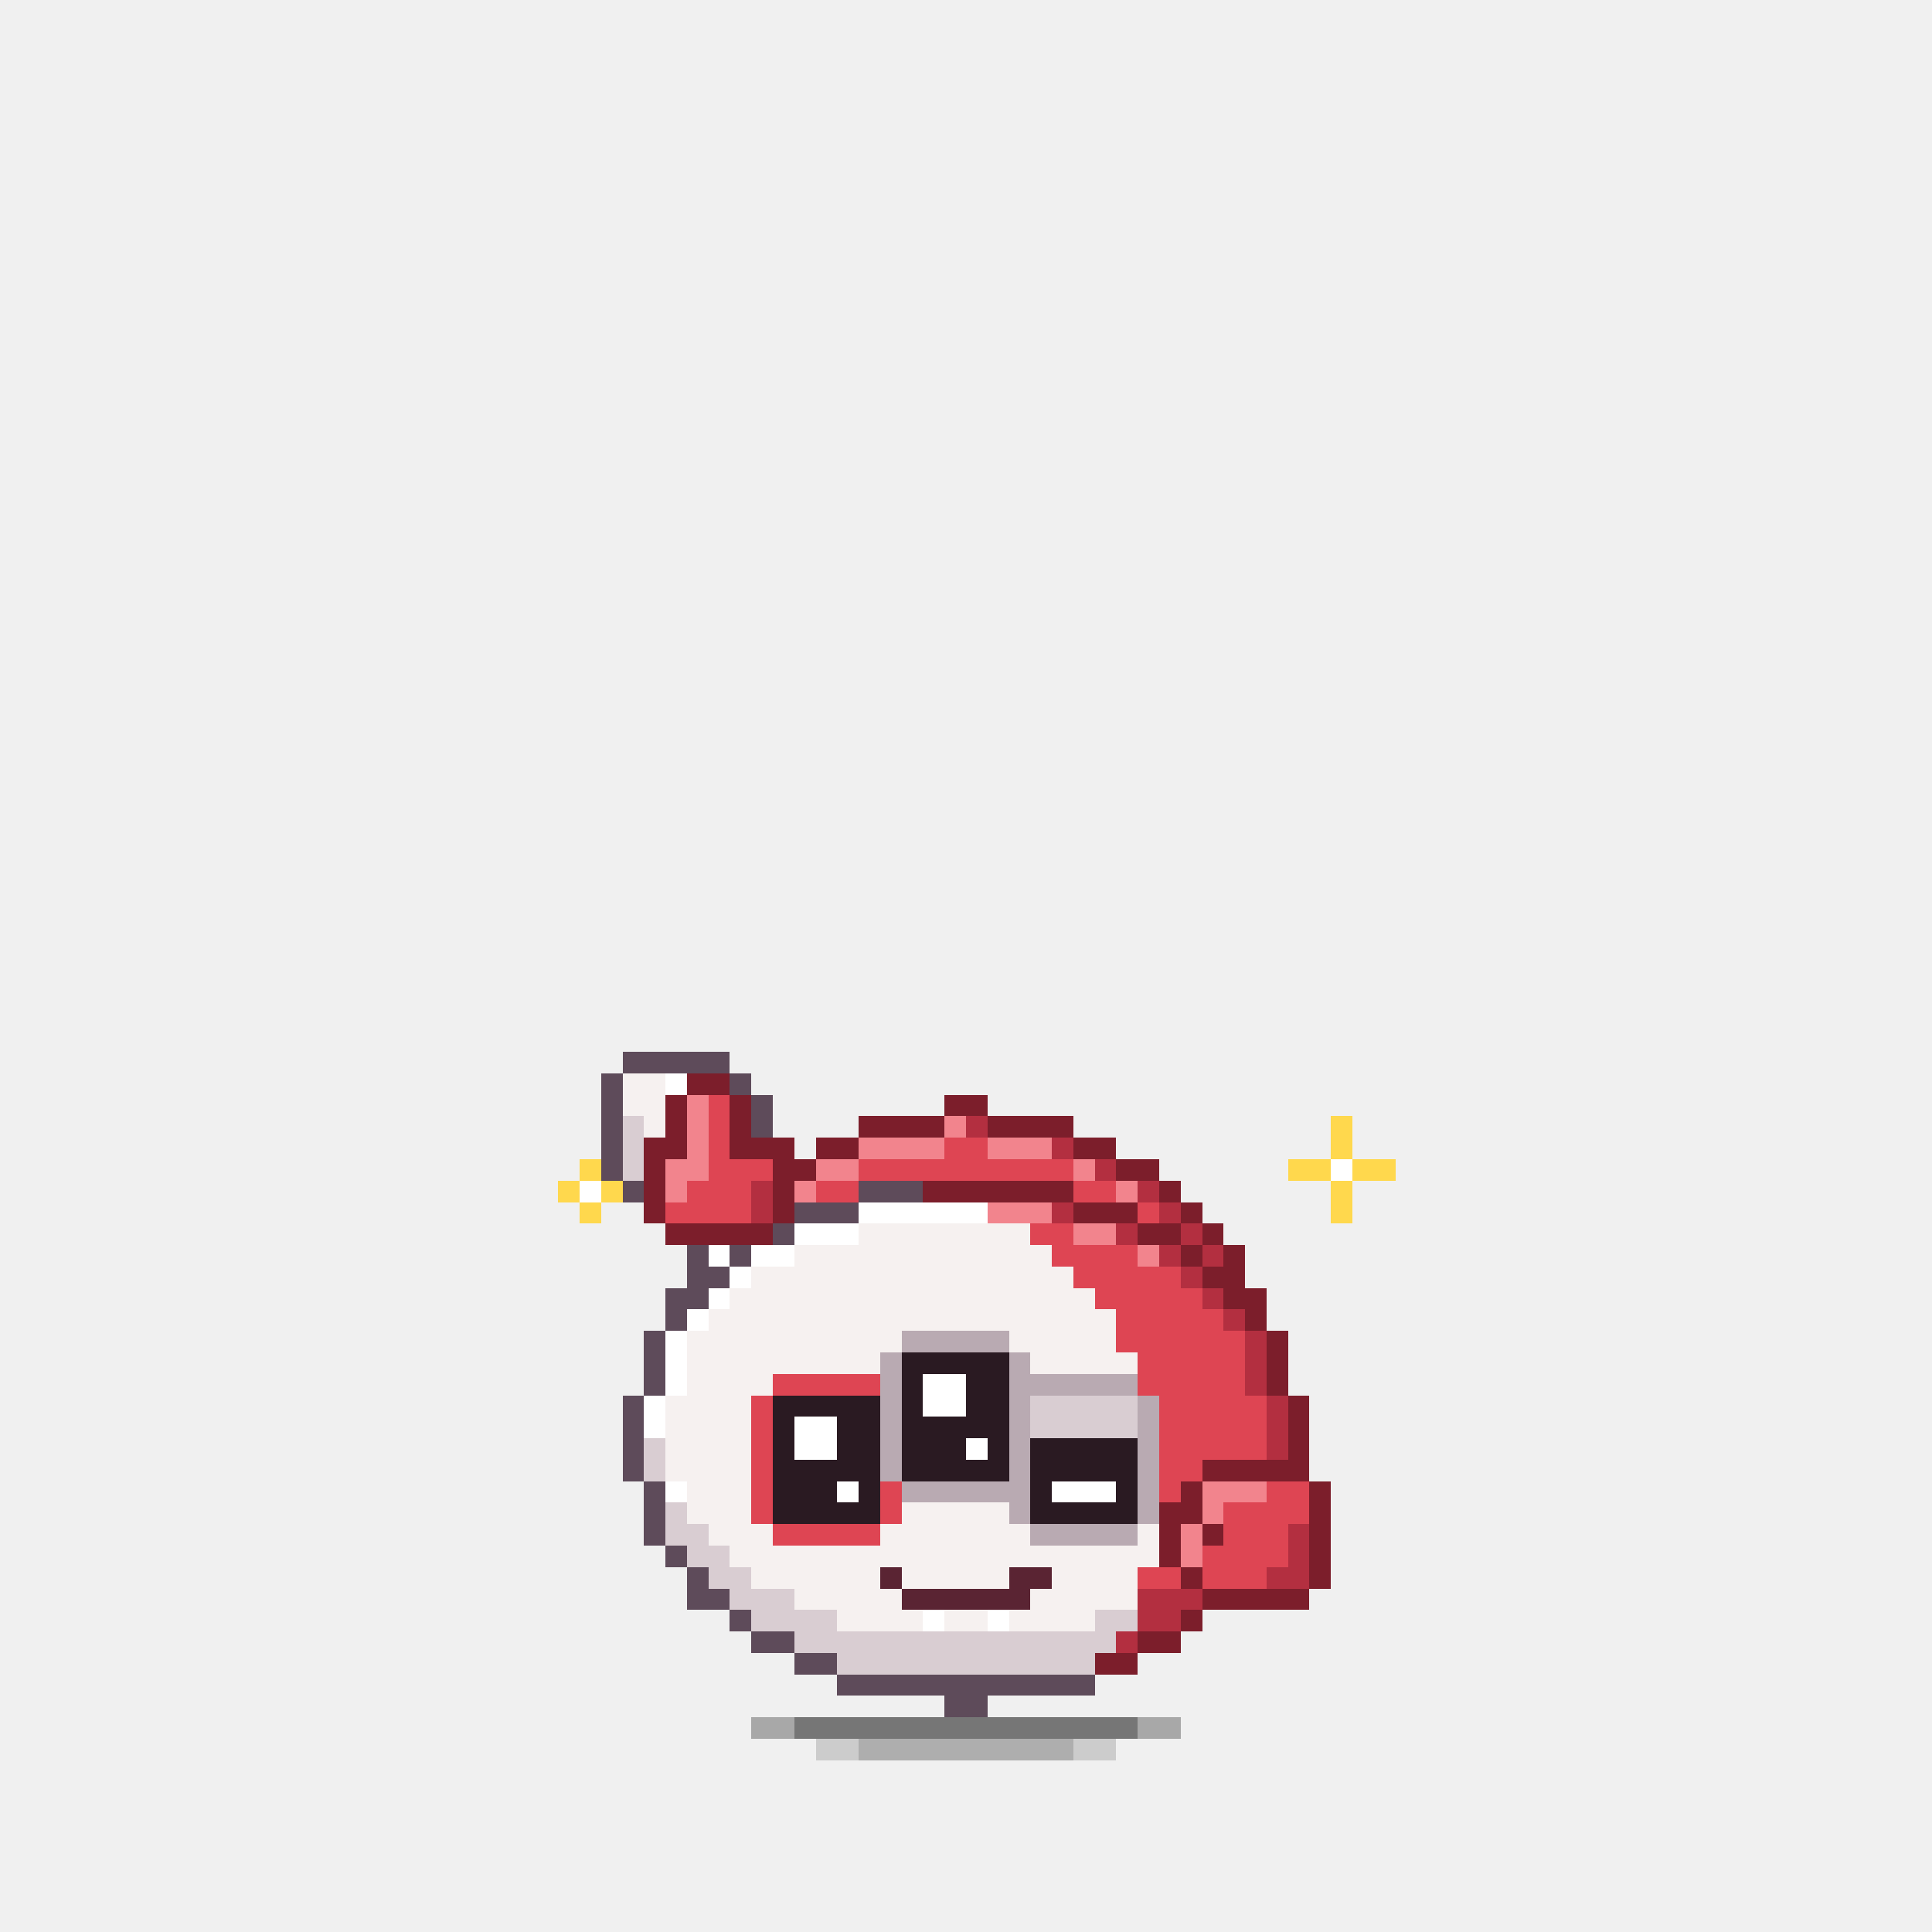
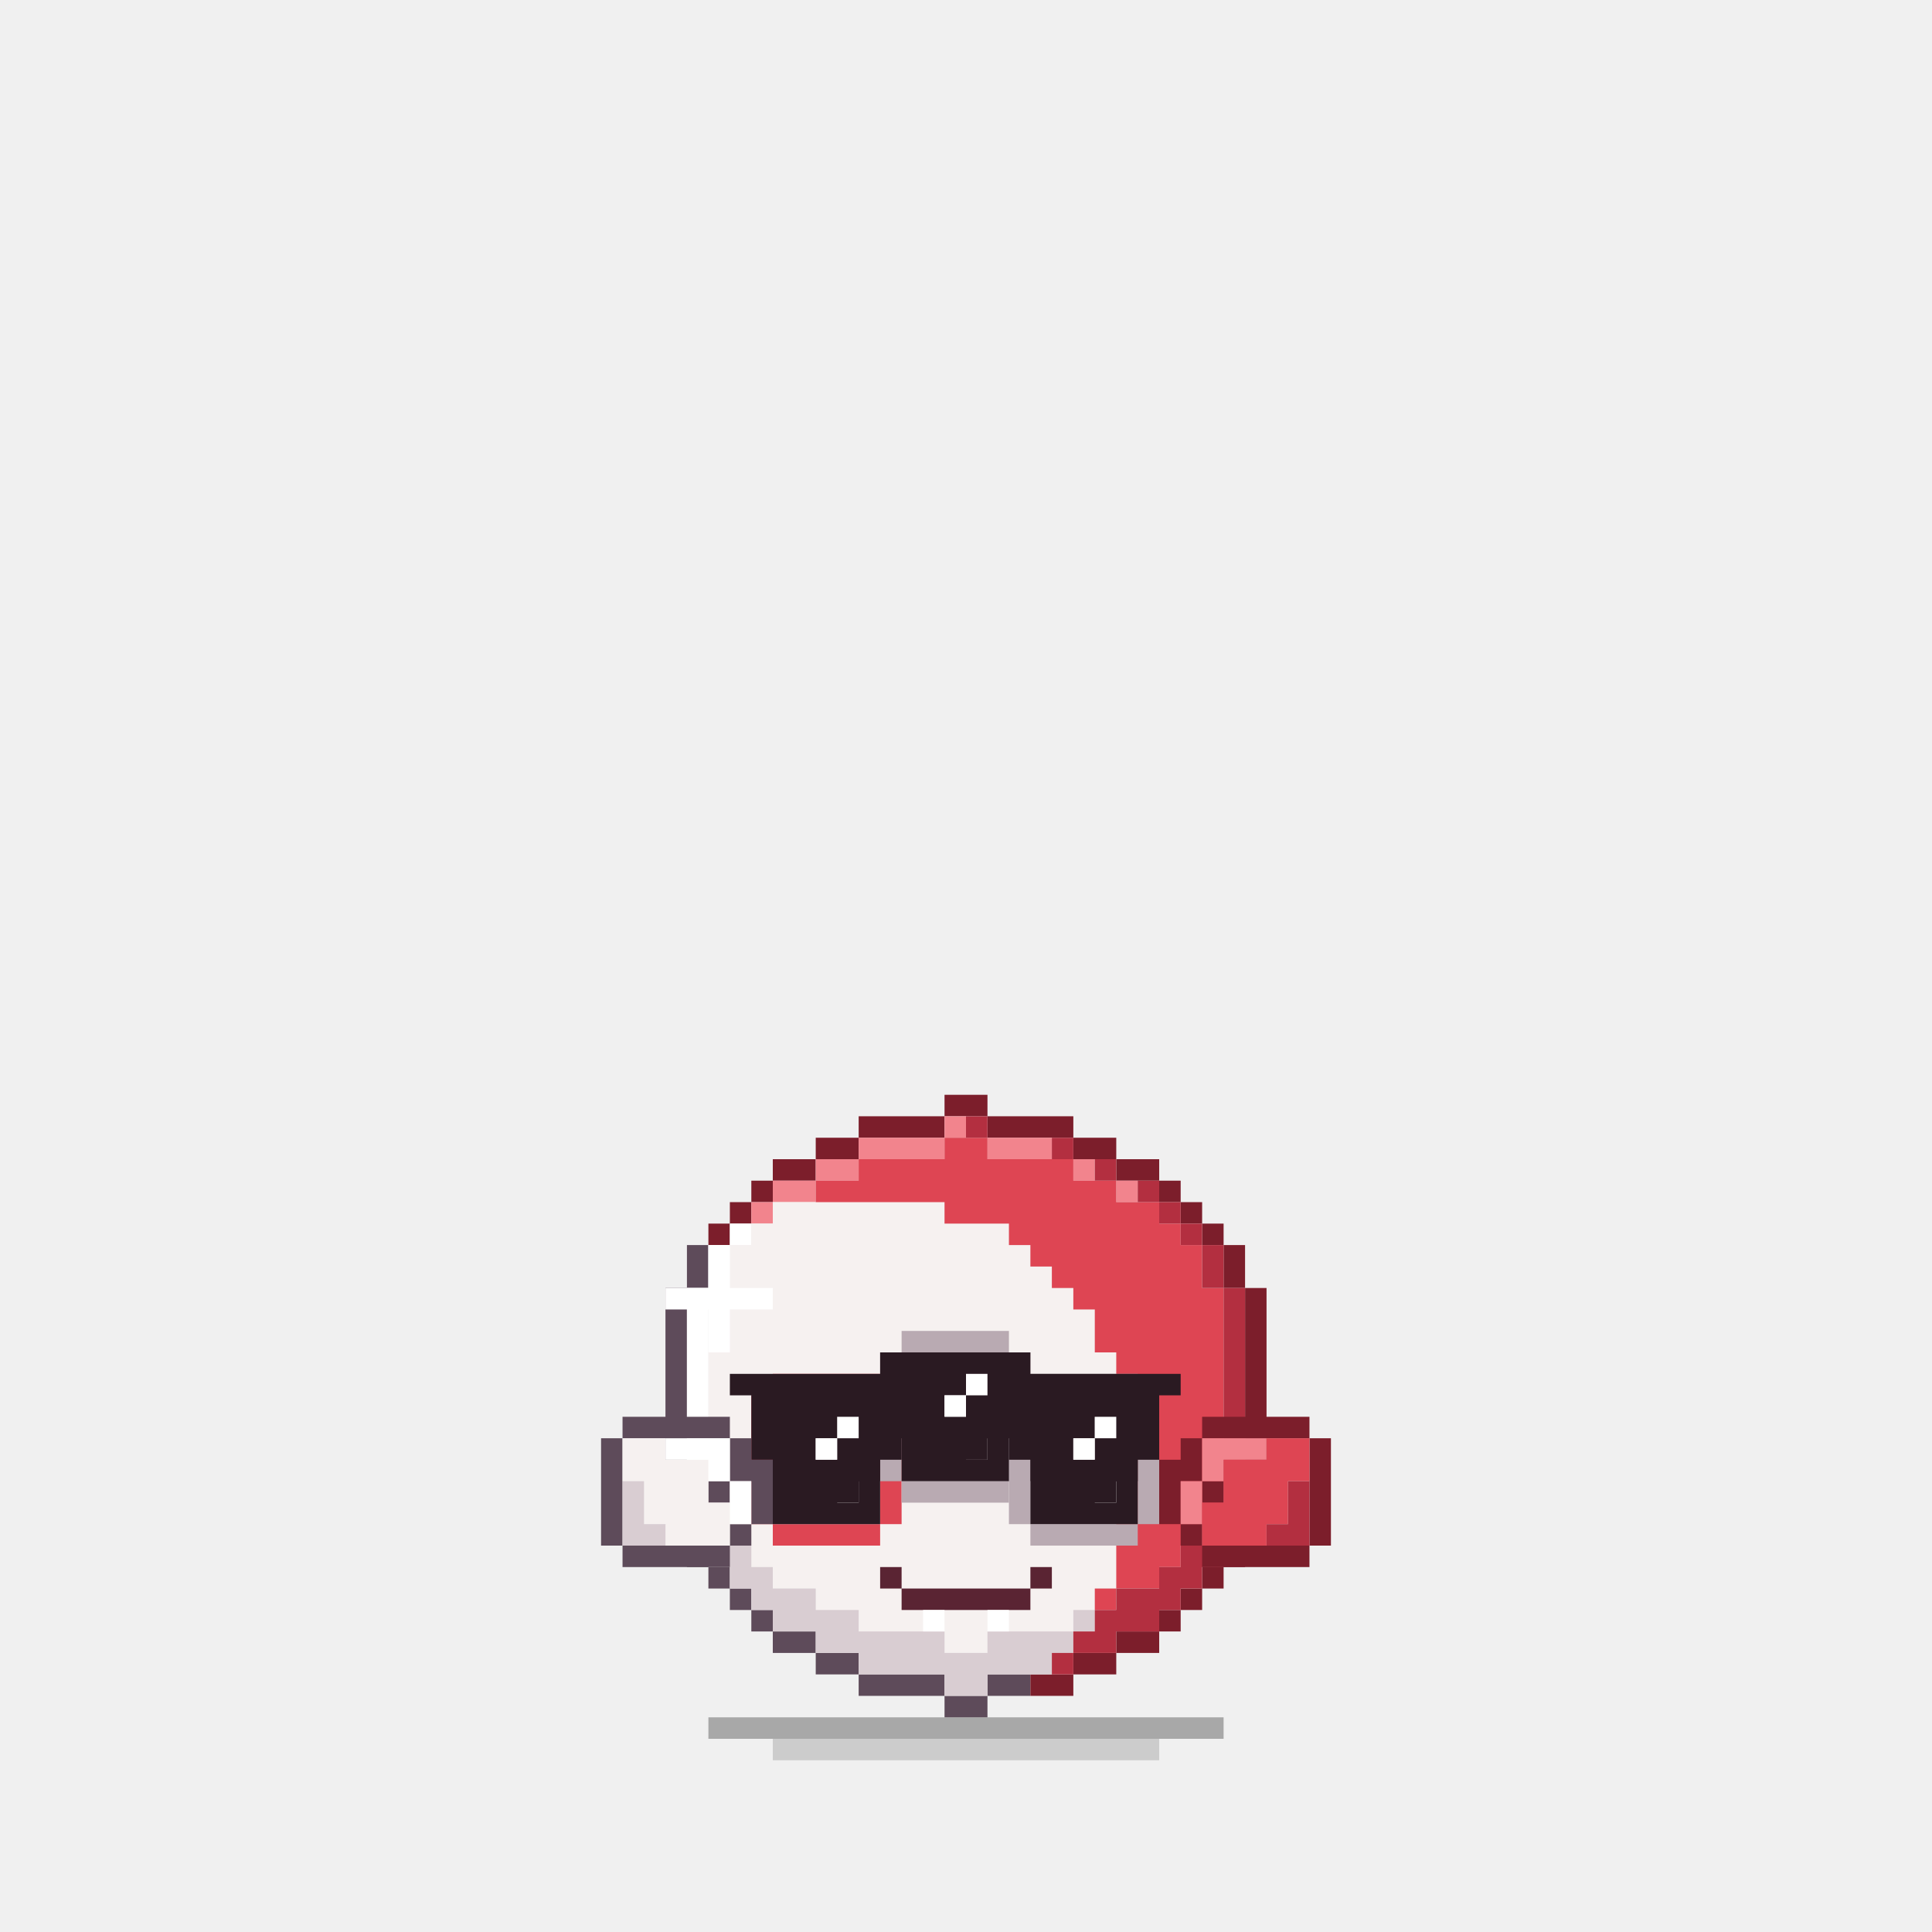
- <svg xmlns="http://www.w3.org/2000/svg" viewBox="-15 -25 45 45" width="500" height="500" shape-rendering="crispEdges">
+ <svg xmlns="http://www.w3.org/2000/svg" viewBox="-15 -25 45 45" width="500" height="500">
  <defs>
    <style>
-       .sh-v { animation: sh-v 5s infinite step-end; }
-       .sh-s-v { animation: sh-s-v 5s infinite step-end; }
-       .b-n-v { animation: b-n-v 5s infinite step-end; }
-       .b-sq-m { animation: b-sq-m 5s infinite step-end; }
-       .b-sq-v { animation: b-sq-v 5s infinite step-end; }
-       .f-eye-rings-m { animation: f-eye-rings-m 5s infinite step-end; }
-       .f-eyes-open-m { animation: f-eyes-open-m 5s infinite step-end; }
-       .f-eyes-open-v { animation: f-eyes-open-v 5s infinite step-end; }
-       .f-cursor-m { animation: f-cursor-m 5s infinite step-end; }
-       .f-cursor-v { animation: f-cursor-v 5s infinite step-end; }
-       .f-face-cool-m { animation: f-face-cool-m 5s infinite step-end; }
-       .f-face-cool-v { animation: f-face-cool-v 5s infinite step-end; }
-       .hl-m { animation: hl-m 5s infinite linear; }
-       .hr-v { animation: hr-v 5s infinite step-end; }
-       .thumb-m { animation: thumb-m 5s infinite linear; }
-       .thumb-v { animation: thumb-v 5s infinite step-end; }
-       .spk-a-v { animation: spk-a-v 5s infinite step-end; }
-       .spk-b-v { animation: spk-b-v 5s infinite step-end; }
-       .rig-m { animation: rig-m 5s infinite linear; }
-       @keyframes sh-v {
-         0% { opacity: 1; }
-         30% { opacity: 0; }
-         40% { opacity: 1; }
-         60% { opacity: 0; }
-         80% { opacity: 1; }
+       .tilt   { transform-box: fill-box; transform-origin: 50% 100%; animation: tilt 5s ease-in-out infinite; }
+       .arm-r  { transform-box: fill-box; transform-origin: 0% 50%;   animation: arm-r 5s ease-in-out infinite; }
+       .arm-l  { transform-box: fill-box; transform-origin: 100% 50%; animation: arm-l 5s ease-in-out infinite; }
+       .shades { transform-box: fill-box; transform-origin: 50% 50%;  animation: shades 5s ease-in-out infinite; }
+       .spark  { transform-box: fill-box; transform-origin: 50% 50%;  animation: spark 5s ease-out infinite; }
+ 
+       @keyframes tilt {
+         0%, 42%  { transform: rotate(0deg); }
+         46%      { transform: rotate(2deg); }
+         50%      { transform: rotate(-2deg); }
+         54%      { transform: rotate(0deg); }
+         60%, 88% { transform: rotate(2deg); }
+         96%, 100%{ transform: rotate(0deg); }
      }
-       @keyframes sh-s-v {
-         0% { opacity: 0; }
-         30% { opacity: 1; }
-         40% { opacity: 0; }
-         60% { opacity: 1; }
-         80% { opacity: 0; }
+       /* right pincer: rest -&gt; raised (summons the shades) -&gt; back -&gt; cool pose out */
+       @keyframes arm-r {
+         0%, 8%   { transform: translate(0, 0) rotate(0deg); }
+         14%, 30% { transform: translate(-1px, -6px) rotate(-80deg); }
+         40%, 54% { transform: translate(0, 0) rotate(0deg); }
+         60%, 88% { transform: translate(1px, 1px) rotate(0deg); }
+         96%, 100%{ transform: translate(0, 0) rotate(0deg); }
      }
-       @keyframes b-n-v {
-         0% { opacity: 1; }
-         20% { opacity: 0; }
-         23.333% { opacity: 1; }
+       @keyframes arm-l {
+         0%, 54%  { transform: translate(0, 0) rotate(0deg); }
+         60%, 88% { transform: translate(-1px, 1px) rotate(0deg); }
+         96%, 100%{ transform: translate(0, 0) rotate(0deg); }
      }
-       @keyframes b-sq-m {
-         0% { transform: translate(0px, 0px); }
-         30% { transform: translate(0px, 1px); }
-         40% { transform: translate(0px, 0px); }
-         60% { transform: translate(0px, 1px); }
-         80% { transform: translate(0px, 0px); }
+       /* shades: hidden -&gt; pop in small over the raised pincer -&gt; fly to the face -&gt; hold -&gt; fade */
+       @keyframes shades {
+         0%, 16%  { transform: translate(11px, -9px) scale(0.3); opacity: 0; }
+         22%, 30% { transform: translate(11px, -9px) scale(0.4); opacity: 1; }
+         42%      { transform: translate(0, 1px) scale(1.05); opacity: 1; }
+         46%, 88% { transform: translate(0, 0) scale(1); opacity: 1; }
+         96%, 100%{ transform: translate(0, -3px) scale(1); opacity: 0; }
      }
-       @keyframes b-sq-v {
-         0% { opacity: 0; }
-         20% { opacity: 1; }
-         23.333% { opacity: 0; }
+       @keyframes spark {
+         0%, 55%  { transform: scale(0.4); opacity: 0; }
+         59%      { transform: scale(1.3); opacity: 1; }
+         64%      { transform: scale(0.9); opacity: 0.8; }
+         70%, 100%{ transform: scale(0.4); opacity: 0; }
      }
-       @keyframes f-eye-rings-m {
-         0% { transform: translate(0px, 0px); }
-         20% { transform: translate(0px, 2px); }
-         23.333% { transform: translate(0px, 0px); }
-       }
-       @keyframes f-eyes-open-m {
-         0% { transform: translate(0px, -1px); }
-         30% { transform: translate(0px, 0px); }
-         40% { transform: translate(0px, -1px); }
-         60% { transform: translate(0px, 0px); }
-         80% { transform: translate(0px, -1px); }
-         86.667% { transform: translate(0px, 0px); }
-       }
-       @keyframes f-eyes-open-v {
-         0% { opacity: 1; }
-         20% { opacity: 0; }
-         86.667% { opacity: 1; }
-       }
-       @keyframes f-cursor-m {
-         0% { transform: translate(0px, 0px); }
-         30% { transform: translate(0px, 1px); }
-         40% { transform: translate(0px, 0px); }
-         60% { transform: translate(0px, 1px); }
-         80% { transform: translate(0px, 0px); }
-       }
-       @keyframes f-cursor-v {
-         0% { opacity: 1; }
-         20% { opacity: 0; }
-         86.667% { opacity: 1; }
-       }
-       @keyframes f-face-cool-m {
-         0% { transform: translate(0px, 2px); }
-         23.333% { transform: translate(0px, 0px); }
-       }
-       @keyframes f-face-cool-v {
-         0% { opacity: 0; }
-         20% { opacity: 1; }
-         86.667% { opacity: 0; }
-       }
-       @keyframes hl-m {
-         0% { transform: translate(-1px, 18.995px); }
-         26.667% { transform: translate(-1px, 19px); }
-         27.333% { transform: translate(-1px, 18.972px); }
-         28.667% { transform: translate(-1px, 18.784px); }
-         30% { transform: translate(-1px, 18.5px); }
-         32% { transform: translate(-1px, 18.104px); }
-         32.667% { transform: translate(-1px, 18.028px); }
-         34% { transform: translate(-1px, 18.006px); }
-         36.667% { transform: translate(-1px, 18.126px); }
-         41.333% { transform: translate(-1px, 18.55px); }
-         45.333% { transform: translate(-1px, 18.896px); }
-         48% { transform: translate(-1px, 18.999px); }
-         48.333% { transform: translate(-1px, 19px); }
-         51.333% { transform: translate(-1px, 18.939px); }
-         56% { transform: translate(-1px, 18.672px); }
-         63.333% { transform: translate(-1px, 18.156px); }
-         66.667% { transform: translate(-1px, 18.02px); }
-         68.333% { transform: translate(-1px, 18px); }
-         70% { transform: translate(-1px, 18.055px); }
-         72.667% { transform: translate(-1px, 18.311px); }
-         77.333% { transform: translate(-1px, 18.867px); }
-         79.333% { transform: translate(-1px, 18.991px); }
-         100% { transform: translate(-1px, 18.995px); }
-       }
-       @keyframes hr-v {
-         0% { opacity: 1; }
-         20% { opacity: 0; }
-         86.667% { opacity: 1; }
-       }
-       @keyframes thumb-m {
-         0% { transform: translate(26px, 11px); }
-         20% { transform: translate(26px, 11px); }
-         26.667% { transform: translate(26px, 10.185px); }
-         28.667% { transform: translate(26px, 10.033px); }
-         30.667% { transform: translate(26px, 10.004px); }
-         34% { transform: translate(26px, 10.122px); }
-         40% { transform: translate(26px, 10.568px); }
-         44.667% { transform: translate(26px, 10.896px); }
-         48% { transform: translate(26px, 10.999px); }
-         48.333% { transform: translate(26px, 11px); }
-         51.333% { transform: translate(26px, 10.939px); }
-         56% { transform: translate(26px, 10.672px); }
-         63.333% { transform: translate(26px, 10.156px); }
-         66.667% { transform: translate(26px, 10.02px); }
-         68.333% { transform: translate(26px, 10px); }
-         70.667% { transform: translate(26px, 10.056px); }
-         74% { transform: translate(26px, 10.284px); }
-         81.667% { transform: translate(26px, 11px); }
-         86.667% { transform: translate(26px, 11.375px); }
-         86.677% { transform: translate(26px, 11px); }
-         100% { transform: translate(26px, 11px); }
-       }
-       @keyframes thumb-v {
-         0% { opacity: 0; }
-         20% { opacity: 1; }
-         86.667% { opacity: 0; }
-       }
-       @keyframes spk-a-v {
-         0% { opacity: 0; }
-         33.333% { opacity: 1; }
-         40% { opacity: 0; }
-         60% { opacity: 1; }
-         66.667% { opacity: 0; }
-       }
-       @keyframes spk-b-v {
-         0% { opacity: 0; }
-         46.667% { opacity: 1; }
-         53.333% { opacity: 0; }
-         73.333% { opacity: 1; }
-         80% { opacity: 0; }
-       }
-       @keyframes rig-m {
-         0% { transform: translate(0px, -0.005px); }
-         26.667% { transform: translate(0px, 0px); }
-         27.333% { transform: translate(0px, -0.028px); }
-         28.667% { transform: translate(0px, -0.216px); }
-         30% { transform: translate(0px, -0.5px); }
-         32% { transform: translate(0px, -0.896px); }
-         32.667% { transform: translate(0px, -0.972px); }
-         34% { transform: translate(0px, -0.994px); }
-         36.667% { transform: translate(0px, -0.874px); }
-         41.333% { transform: translate(0px, -0.45px); }
-         45.333% { transform: translate(0px, -0.104px); }
-         48% { transform: translate(0px, -0.001px); }
-         48.333% { transform: translate(0px, 0px); }
-         51.333% { transform: translate(0px, -0.061px); }
-         56% { transform: translate(0px, -0.328px); }
-         63.333% { transform: translate(0px, -0.844px); }
-         66.667% { transform: translate(0px, -0.98px); }
-         68.333% { transform: translate(0px, -1px); }
-         70% { transform: translate(0px, -0.945px); }
-         72.667% { transform: translate(0px, -0.689px); }
-         77.333% { transform: translate(0px, -0.133px); }
-         79.333% { transform: translate(0px, -0.009px); }
-         100% { transform: translate(0px, -0.005px); }
-       }
-       @media (prefers-reduced-motion: reduce) { * { animation: none !important; } }
    </style>
-     <g id="shadow">
-       <path fill="#000000" fill-opacity="0.3" d="M5 30h20v1h-20z" />
-       <path fill="#000000" fill-opacity="0.15" d="M8 31h14v1h-14z" />
-     </g>
-     <g id="shadow-sm">
-       <path fill="#000000" fill-opacity="0.3" d="M7 30h16v1h-16z" />
-       <path fill="#000000" fill-opacity="0.15" d="M10 31h10v1h-10z" />
-     </g>
-     <g id="cloud">
+     <g id="leg1" />
+     <g id="leg2" />
+     <g id="leg3" />
+     <g id="leg4" />
+     <g id="torso">
      <path fill="#5E4B5A" d="M2 8h1v1h-1zM2 9h1v1h-1zM1 10h1v1h-1zM1 11h1v1h-1zM1 12h1v1h-1zM1 13h1v1h-1zM1 14h1v1h-1zM1 15h1v1h-1zM1 16h1v1h-1zM1 17h1v1h-1zM1 18h1v1h-1zM1 19h1v1h-1zM1 20h1v1h-1zM2 21h1v1h-1zM2 22h1v1h-1zM3 23h1v1h-1zM4 24h1v1h-1zM5 25h1v1h-1zM6 26h2v1h-2zM8 27h2v1h-2zM10 28h4v1h-4zM16 28h2v1h-2zM14 29h2v1h-2z" />
      <path fill="#7C1E2B" d="M14 1h2v1h-2zM10 2h4v1h-4zM16 2h4v1h-4zM8 3h2v1h-2zM20 3h2v1h-2zM6 4h2v1h-2zM22 4h2v1h-2zM5 5h1v1h-1zM24 5h1v1h-1zM4 6h1v1h-1zM25 6h1v1h-1zM3 7h1v1h-1zM26 7h1v1h-1zM27 8h1v1h-1zM27 9h1v1h-1zM28 10h1v1h-1zM28 11h1v1h-1zM28 12h1v1h-1zM28 13h1v1h-1zM28 14h1v1h-1zM28 15h1v1h-1zM28 16h1v1h-1zM28 17h1v1h-1zM28 18h1v1h-1zM28 19h1v1h-1zM28 20h1v1h-1zM27 21h1v1h-1zM27 22h1v1h-1zM26 23h1v1h-1zM25 24h1v1h-1zM24 25h1v1h-1zM22 26h2v1h-2zM20 27h2v1h-2zM18 28h2v1h-2z" />
      <path fill="#FFFFFF" d="M4 7h1v1h-1zM3 8h1v1h-1zM3 9h1v1h-1zM2 10h1v1h-1zM2 11h1v1h-1zM2 12h1v1h-1zM2 13h1v1h-1zM2 14h1v1h-1zM2 15h1v1h-1zM2 16h1v1h-1zM2 17h1v1h-1zM2 18h1v1h-1z" />
      <path fill="#F2848D" d="M14 2h1v1h-1zM10 3h4v1h-4zM16 3h3v1h-3zM8 4h2v1h-2zM20 4h1v1h-1zM6 5h2v1h-2zM22 5h1v1h-1zM5 6h1v1h-1z" />
      <path fill="#F6F1F0" d="M6 6h8v1h-8zM5 7h12v1h-12zM4 8h14v1h-14zM4 9h15v1h-15zM3 10h17v1h-17zM3 11h18v1h-18zM3 12h18v1h-18zM3 13h19v1h-19zM3 14h19v1h-19zM3 15h20v1h-20zM3 16h20v1h-20zM3 17h20v1h-20zM3 18h20v1h-20zM3 19h20v1h-20zM3 20h20v1h-20zM4 21h18v1h-18zM5 22h17v1h-17zM6 23h16v1h-16zM8 24h13v1h-13zM10 25h10v1h-10zM14 26h2v1h-2z" />
      <path fill="#DE4553" d="M14 3h2v1h-2zM10 4h10v1h-10zM8 5h14v1h-14zM14 6h10v1h-10zM17 7h8v1h-8zM18 8h8v1h-8zM19 9h7v1h-7zM20 10h7v1h-7zM21 11h6v1h-6zM21 12h6v1h-6zM22 13h5v1h-5zM22 14h5v1h-5zM23 15h4v1h-4zM23 16h4v1h-4zM23 17h4v1h-4zM23 18h4v1h-4zM23 19h4v1h-4zM23 20h4v1h-4zM22 21h4v1h-4zM22 22h3v1h-3zM22 23h2v1h-2zM21 24h1v1h-1z" />
      <path fill="#D9CDD2" d="M2 19h1v1h-1zM2 20h1v1h-1zM3 21h1v1h-1zM3 22h2v1h-2zM4 23h2v1h-2zM5 24h3v1h-3zM6 25h4v1h-4zM20 25h1v1h-1zM8 26h6v1h-6zM16 26h4v1h-4zM10 27h9v1h-9zM14 28h2v1h-2z" />
      <path fill="#B32F40" d="M15 2h1v1h-1zM19 3h1v1h-1zM21 4h1v1h-1zM23 5h1v1h-1zM24 6h1v1h-1zM25 7h1v1h-1zM26 8h1v1h-1zM26 9h1v1h-1zM27 10h1v1h-1zM27 11h1v1h-1zM27 12h1v1h-1zM27 13h1v1h-1zM27 14h1v1h-1zM27 15h1v1h-1zM27 16h1v1h-1zM27 17h1v1h-1zM27 18h1v1h-1zM27 19h1v1h-1zM27 20h1v1h-1zM26 21h1v1h-1zM25 22h2v1h-2zM24 23h2v1h-2zM22 24h3v1h-3zM21 25h3v1h-3zM20 26h2v1h-2zM19 27h1v1h-1z" />
+       <path fill="#5A2433" d="M11 23h1v1h-1zM18 23h1v1h-1zM12 24h6v1h-6z" />
+       <path fill="#FFFFFF" d="M13 25h1v1h-1zM16 25h1v1h-1z" />
    </g>
-     <g id="cloud-puff">
-       <path fill="#5E4B5A" d="M2 7h1v1h-1zM1 8h1v1h-1zM1 9h1v1h-1zM0 10h1v1h-1zM0 11h1v1h-1zM0 12h1v1h-1zM0 13h1v1h-1zM0 14h1v1h-1zM0 15h1v1h-1zM0 16h1v1h-1zM0 17h1v1h-1zM0 18h1v1h-1zM0 19h1v1h-1zM0 20h1v1h-1zM1 21h1v1h-1zM1 22h1v1h-1zM2 23h1v1h-1zM3 24h1v1h-1zM3 25h1v1h-1zM4 26h2v1h-2zM6 27h1v1h-1zM7 28h2v1h-2zM9 29h5v1h-5zM16 29h2v1h-2zM14 30h2v1h-2z" />
-       <path fill="#7C1E2B" d="M14 0h2v1h-2zM9 1h5v1h-5zM16 1h5v1h-5zM7 2h2v1h-2zM21 2h2v1h-2zM6 3h1v1h-1zM23 3h1v1h-1zM4 4h2v1h-2zM24 4h2v1h-2zM3 5h1v1h-1zM26 5h1v1h-1zM3 6h1v1h-1zM26 6h1v1h-1zM27 7h1v1h-1zM28 8h1v1h-1zM28 9h1v1h-1zM29 10h1v1h-1zM29 11h1v1h-1zM29 12h1v1h-1zM29 13h1v1h-1zM29 14h1v1h-1zM29 15h1v1h-1zM29 16h1v1h-1zM29 17h1v1h-1zM29 18h1v1h-1zM29 19h1v1h-1zM29 20h1v1h-1zM28 21h1v1h-1zM28 22h1v1h-1zM27 23h1v1h-1zM26 24h1v1h-1zM26 25h1v1h-1zM24 26h2v1h-2zM23 27h1v1h-1zM21 28h2v1h-2zM18 29h3v1h-3z" />
-       <path fill="#FFFFFF" d="M4 6h1v1h-1zM3 7h1v1h-1zM2 8h1v1h-1zM2 9h1v1h-1zM1 10h1v1h-1zM1 11h1v1h-1zM1 12h1v1h-1zM1 13h1v1h-1zM1 14h1v1h-1zM1 15h1v1h-1zM1 16h1v1h-1zM1 17h1v1h-1zM1 18h1v1h-1z" />
-       <path fill="#F2848D" d="M14 1h1v1h-1zM9 2h5v1h-5zM16 2h4v1h-4zM7 3h2v1h-2zM21 3h1v1h-1zM6 4h1v1h-1zM4 5h2v1h-2zM24 5h1v1h-1z" />
-       <path fill="#F6F1F0" d="M7 5h6v1h-6zM5 6h11v1h-11zM4 7h14v1h-14zM3 8h16v1h-16zM3 9h17v1h-17zM2 10h19v1h-19zM2 11h19v1h-19zM2 12h20v1h-20zM2 13h20v1h-20zM2 14h21v1h-21zM2 15h21v1h-21zM2 16h21v1h-21zM2 17h21v1h-21zM2 18h21v1h-21zM2 19h21v1h-21zM2 20h21v1h-21zM3 21h20v1h-20zM4 22h19v1h-19zM4 23h18v1h-18zM6 24h16v1h-16zM7 25h15v1h-15zM9 26h12v1h-12zM14 27h2v1h-2z" />
-       <path fill="#DE4553" d="M14 2h2v1h-2zM9 3h12v1h-12zM7 4h16v1h-16zM6 5h1v1h-1zM13 5h11v1h-11zM16 6h9v1h-9zM18 7h8v1h-8zM19 8h8v1h-8zM20 9h7v1h-7zM21 10h7v1h-7zM21 11h7v1h-7zM22 12h6v1h-6zM22 13h6v1h-6zM23 14h5v1h-5zM23 15h5v1h-5zM23 16h5v1h-5zM23 17h5v1h-5zM23 18h5v1h-5zM23 19h5v1h-5zM23 20h5v1h-5zM23 21h4v1h-4zM23 22h3v1h-3zM22 23h4v1h-4zM22 24h2v1h-2zM22 25h1v1h-1z" />
-       <path fill="#D9CDD2" d="M1 19h1v1h-1zM1 20h1v1h-1zM2 21h1v1h-1zM2 22h2v1h-2zM3 23h1v1h-1zM4 24h2v1h-2zM4 25h3v1h-3zM6 26h3v1h-3zM7 27h7v1h-7zM16 27h4v1h-4zM9 28h10v1h-10zM14 29h2v1h-2z" />
-       <path fill="#B32F40" d="M15 1h1v1h-1zM20 2h1v1h-1zM22 3h1v1h-1zM23 4h1v1h-1zM25 5h1v1h-1zM25 6h1v1h-1zM26 7h1v1h-1zM27 8h1v1h-1zM27 9h1v1h-1zM28 10h1v1h-1zM28 11h1v1h-1zM28 12h1v1h-1zM28 13h1v1h-1zM28 14h1v1h-1zM28 15h1v1h-1zM28 16h1v1h-1zM28 17h1v1h-1zM28 18h1v1h-1zM28 19h1v1h-1zM28 20h1v1h-1zM27 21h1v1h-1zM26 22h2v1h-2zM26 23h1v1h-1zM24 24h2v1h-2zM23 25h3v1h-3zM21 26h3v1h-3zM20 27h3v1h-3zM19 28h2v1h-2z" />
+     <g id="arm-l">
+       <path fill="#5E4B5A" d="M-1 16h5v1h-5zM-2 17h1v1h-1zM4 17h1v1h-1zM-2 18h1v1h-1zM4 18h2v1h-2zM-2 19h1v1h-1zM3 19h1v1h-1zM5 19h1v1h-1zM-2 20h1v1h-1zM5 20h1v1h-1zM-2 21h1v1h-1zM4 21h1v1h-1zM-1 22h5v1h-5z" />
+       <path fill="#F6F1F0" d="M-1 17h2v1h-2zM-1 18h4v1h-4zM0 19h3v1h-3zM0 20h4v1h-4zM1 21h3v1h-3z" />
+       <path fill="#FFFFFF" d="M1 17h3v1h-3zM3 18h1v1h-1zM4 19h1v1h-1zM4 20h1v1h-1z" />
+       <path fill="#D9CDD2" d="M-1 19h1v1h-1zM-1 20h1v1h-1zM-1 21h2v1h-2z" />
    </g>
-     <g id="cloud-squash">
-       <path fill="#5E4B5A" d="M10 5h3v1h-3zM7 6h3v1h-3zM5 7h2v1h-2zM4 8h1v1h-1zM3 9h1v1h-1zM2 10h1v1h-1zM1 11h1v1h-1zM0 12h1v1h-1zM0 13h1v1h-1zM0 14h1v1h-1zM-1 15h1v1h-1zM-1 16h1v1h-1zM-1 17h1v1h-1zM-1 18h1v1h-1zM0 19h1v1h-1zM0 20h1v1h-1zM0 21h1v1h-1zM1 22h1v1h-1zM2 23h1v1h-1zM2 24h2v1h-2zM4 25h1v1h-1zM5 26h2v1h-2zM7 27h2v1h-2zM9 28h12v1h-12z" />
-       <path fill="#7C1E2B" d="M13 5h7v1h-7zM20 6h3v1h-3zM23 7h2v1h-2zM25 8h1v1h-1zM26 9h1v1h-1zM27 10h1v1h-1zM28 11h1v1h-1zM29 12h1v1h-1zM29 13h1v1h-1zM29 14h1v1h-1zM30 15h1v1h-1zM30 16h1v1h-1zM30 17h1v1h-1zM30 18h1v1h-1zM29 19h1v1h-1zM29 20h1v1h-1zM29 21h1v1h-1zM28 22h1v1h-1zM27 23h1v1h-1zM26 24h2v1h-2zM25 25h1v1h-1zM23 26h2v1h-2zM21 27h2v1h-2z" />
-       <path fill="#FFFFFF" d="M10 6h6v1h-6zM7 7h3v1h-3zM5 8h2v1h-2zM4 9h1v1h-1zM3 10h1v1h-1zM2 11h1v1h-1zM1 12h1v1h-1zM1 13h1v1h-1zM1 14h1v1h-1zM0 15h1v1h-1zM0 16h1v1h-1zM1 19h1v1h-1z" />
-       <path fill="#F2848D" d="M16 6h3v1h-3zM20 7h2v1h-2zM23 8h1v1h-1z" />
-       <path fill="#F6F1F0" d="M10 7h8v1h-8zM7 8h12v1h-12zM5 9h15v1h-15zM4 10h17v1h-17zM3 11h19v1h-19zM2 12h20v1h-20zM2 13h21v1h-21zM2 14h21v1h-21zM1 15h22v1h-22zM1 16h23v1h-23zM1 17h23v1h-23zM1 18h23v1h-23zM2 19h22v1h-22zM2 20h22v1h-22zM3 21h21v1h-21zM4 22h20v1h-20zM5 23h18v1h-18zM7 24h16v1h-16zM9 25h12v1h-12z" />
-       <path fill="#DE4553" d="M18 7h2v1h-2zM19 8h4v1h-4zM20 9h5v1h-5zM21 10h5v1h-5zM22 11h5v1h-5zM22 12h6v1h-6zM23 13h5v1h-5zM23 14h5v1h-5zM23 15h6v1h-6zM24 16h5v1h-5zM24 17h5v1h-5zM24 18h5v1h-5zM24 19h4v1h-4zM24 20h4v1h-4zM24 21h3v1h-3zM24 22h2v1h-2zM23 23h2v1h-2z" />
-       <path fill="#D9CDD2" d="M0 17h1v1h-1zM0 18h1v1h-1zM1 20h1v1h-1zM1 21h2v1h-2zM2 22h2v1h-2zM3 23h2v1h-2zM4 24h3v1h-3zM5 25h4v1h-4zM21 25h2v1h-2zM7 26h15v1h-15zM9 27h12v1h-12z" />
-       <path fill="#B32F40" d="M19 6h1v1h-1zM22 7h1v1h-1zM24 8h1v1h-1zM25 9h1v1h-1zM26 10h1v1h-1zM27 11h1v1h-1zM28 12h1v1h-1zM28 13h1v1h-1zM28 14h1v1h-1zM29 15h1v1h-1zM29 16h1v1h-1zM29 17h1v1h-1zM29 18h1v1h-1zM28 19h1v1h-1zM28 20h1v1h-1zM27 21h2v1h-2zM26 22h2v1h-2zM25 23h2v1h-2zM23 24h3v1h-3zM23 25h2v1h-2zM22 26h1v1h-1z" />
+     <g id="arm-r">
+       <path fill="#7C1E2B" d="M26 16h5v1h-5zM25 17h1v1h-1zM31 17h1v1h-1zM24 18h2v1h-2zM31 18h1v1h-1zM24 19h1v1h-1zM26 19h1v1h-1zM31 19h1v1h-1zM24 20h1v1h-1zM31 20h1v1h-1zM25 21h1v1h-1zM31 21h1v1h-1zM26 22h5v1h-5z" />
+       <path fill="#F2848D" d="M26 17h3v1h-3zM26 18h1v1h-1zM25 19h1v1h-1zM25 20h1v1h-1z" />
+       <path fill="#DE4553" d="M29 17h2v1h-2zM27 18h4v1h-4zM27 19h3v1h-3zM26 20h4v1h-4zM26 21h3v1h-3z" />
+       <path fill="#B32F40" d="M30 19h1v1h-1zM30 20h1v1h-1zM29 21h2v1h-2z" />
    </g>
-     <g id="cloud-stretch">
-       <path fill="#5E4B5A" d="M2 10h1v1h-1zM2 11h1v1h-1zM2 12h1v1h-1zM2 13h1v1h-1zM2 14h1v1h-1zM2 15h1v1h-1zM2 16h1v1h-1zM2 17h1v1h-1zM2 18h1v1h-1zM2 19h1v1h-1zM3 20h1v1h-1zM3 21h1v1h-1zM4 22h1v1h-1zM4 23h1v1h-1zM5 24h1v1h-1zM6 25h1v1h-1zM7 26h1v1h-1zM8 27h2v1h-2zM10 28h4v1h-4z" />
-       <path fill="#7C1E2B" d="M10 0h10v1h-10zM8 1h2v1h-2zM20 1h2v1h-2zM7 2h1v1h-1zM22 2h1v1h-1zM6 3h1v1h-1zM23 3h1v1h-1zM5 4h1v1h-1zM24 4h1v1h-1zM4 5h1v1h-1zM25 5h1v1h-1zM4 6h1v1h-1zM25 6h1v1h-1zM3 7h1v1h-1zM26 7h1v1h-1zM3 8h1v1h-1zM26 8h1v1h-1zM2 9h1v1h-1zM27 9h1v1h-1zM27 10h1v1h-1zM27 11h1v1h-1zM27 12h1v1h-1zM27 13h1v1h-1zM27 14h1v1h-1zM27 15h1v1h-1zM27 16h1v1h-1zM27 17h1v1h-1zM27 18h1v1h-1zM27 19h1v1h-1zM26 20h1v1h-1zM26 21h1v1h-1zM25 22h1v1h-1zM25 23h1v1h-1zM24 24h1v1h-1zM23 25h1v1h-1zM22 26h1v1h-1zM20 27h2v1h-2zM16 28h4v1h-4zM14 29h2v1h-2z" />
-       <path fill="#FFFFFF" d="M4 8h1v1h-1zM3 9h1v1h-1zM3 10h1v1h-1zM3 11h1v1h-1zM3 12h1v1h-1zM3 13h1v1h-1zM3 14h1v1h-1zM3 15h1v1h-1zM3 16h1v1h-1zM3 17h1v1h-1z" />
-       <path fill="#F2848D" d="M10 1h9v1h-9zM8 2h2v1h-2zM20 2h1v1h-1zM7 3h1v1h-1zM6 4h1v1h-1zM5 5h1v1h-1zM5 6h1v1h-1zM4 7h1v1h-1z" />
-       <path fill="#F6F1F0" d="M8 6h5v1h-5zM5 7h11v1h-11zM5 8h12v1h-12zM4 9h15v1h-15zM4 10h16v1h-16zM4 11h16v1h-16zM4 12h17v1h-17zM4 13h17v1h-17zM4 14h18v1h-18zM4 15h18v1h-18zM4 16h18v1h-18zM4 17h18v1h-18zM4 18h18v1h-18zM4 19h18v1h-18zM5 20h17v1h-17zM5 21h17v1h-17zM6 22h15v1h-15zM7 23h14v1h-14zM8 24h12v1h-12zM10 25h10v1h-10zM14 26h2v1h-2z" />
-       <path fill="#DE4553" d="M10 2h10v1h-10zM8 3h14v1h-14zM7 4h16v1h-16zM6 5h18v1h-18zM6 6h2v1h-2zM13 6h11v1h-11zM16 7h9v1h-9zM17 8h8v1h-8zM19 9h7v1h-7zM20 10h6v1h-6zM20 11h6v1h-6zM21 12h5v1h-5zM21 13h5v1h-5zM22 14h4v1h-4zM22 15h4v1h-4zM22 16h4v1h-4zM22 17h4v1h-4zM22 18h4v1h-4zM22 19h4v1h-4zM22 20h3v1h-3zM22 21h3v1h-3zM21 22h3v1h-3zM21 23h2v1h-2zM20 24h2v1h-2z" />
-       <path fill="#D9CDD2" d="M3 18h1v1h-1zM3 19h1v1h-1zM4 20h1v1h-1zM4 21h1v1h-1zM5 22h1v1h-1zM5 23h2v1h-2zM6 24h2v1h-2zM7 25h3v1h-3zM8 26h6v1h-6zM16 26h3v1h-3zM10 27h7v1h-7zM14 28h2v1h-2z" />
-       <path fill="#B32F40" d="M19 1h1v1h-1zM21 2h1v1h-1zM22 3h1v1h-1zM23 4h1v1h-1zM24 5h1v1h-1zM24 6h1v1h-1zM25 7h1v1h-1zM25 8h1v1h-1zM26 9h1v1h-1zM26 10h1v1h-1zM26 11h1v1h-1zM26 12h1v1h-1zM26 13h1v1h-1zM26 14h1v1h-1zM26 15h1v1h-1zM26 16h1v1h-1zM26 17h1v1h-1zM26 18h1v1h-1zM26 19h1v1h-1zM25 20h1v1h-1zM25 21h1v1h-1zM24 22h1v1h-1zM23 23h2v1h-2zM22 24h2v1h-2zM20 25h3v1h-3zM19 26h3v1h-3zM17 27h3v1h-3z" />
-     </g>
-     <g id="eye-rings">
+     <g id="eyes-open">
      <path fill="#DE4553" d="M6 14h5v1h-5zM5 15h1v1h-1zM11 15h1v1h-1zM5 16h1v1h-1zM11 16h1v1h-1zM5 17h1v1h-1zM11 17h1v1h-1zM5 18h1v1h-1zM11 18h1v1h-1zM5 19h1v1h-1zM11 19h1v1h-1zM5 20h1v1h-1zM11 20h1v1h-1zM6 21h5v1h-5z" />
      <path fill="#2A1A22" d="M6 15h5v1h-5zM6 16h5v1h-5zM6 17h5v1h-5zM6 18h5v1h-5zM6 19h5v1h-5zM6 20h5v1h-5z" />
      <path fill="#B9AAB2" d="M18 14h5v1h-5zM17 15h1v1h-1zM23 15h1v1h-1zM17 16h1v1h-1zM23 16h1v1h-1zM17 17h1v1h-1zM23 17h1v1h-1zM17 18h1v1h-1zM23 18h1v1h-1zM17 19h1v1h-1zM23 19h1v1h-1zM17 20h1v1h-1zM23 20h1v1h-1zM18 21h5v1h-5z" />
      <path fill="#2A1A22" d="M18 15h5v1h-5zM18 16h5v1h-5zM18 17h5v1h-5zM18 18h5v1h-5zM18 19h5v1h-5zM18 20h5v1h-5z" />
      <path fill="#B9AAB2" d="M12 12h5v1h-5zM11 13h1v1h-1zM17 13h1v1h-1zM11 14h1v1h-1zM17 14h1v1h-1zM11 15h1v1h-1zM17 15h1v1h-1zM11 16h1v1h-1zM17 16h1v1h-1zM11 17h1v1h-1zM17 17h1v1h-1zM11 18h1v1h-1zM17 18h1v1h-1zM12 19h5v1h-5z" />
      <path fill="#2A1A22" d="M12 13h5v1h-5zM12 14h5v1h-5zM12 15h5v1h-5zM12 16h5v1h-5zM12 17h5v1h-5zM12 18h5v1h-5z" />
-     </g>
-     <g id="face-happy">
-       <path fill="#2A1A22" d="M4 17h5v1h-5zM3 18h1v1h-1zM9 18h1v1h-1z" />
-       <path fill="#2A1A22" d="M19 17h5v1h-5zM18 18h1v1h-1zM24 18h1v1h-1z" />
-       <path fill="#2A1A22" d="M12 15h5v1h-5zM11 16h1v1h-1zM17 16h1v1h-1z" />
-       <path fill="#5A2433" d="M12 23h6v1h-6zM12 24h1v1h-1zM17 24h1v1h-1zM13 25h1v1h-1zM16 25h1v1h-1zM14 26h2v1h-2z" />
-       <path fill="#FFFFFF" d="M13 24h1v1h-1zM16 24h1v1h-1z" />
-       <path fill="#5A0F1E" d="M14 24h2v1h-2z" />
-       <path fill="#F07A8A" d="M14 25h2v1h-2z" />
-     </g>
-     <g id="blush">
-       <path fill="#F2A0AE" d="M1 21h3v1h-3zM1 22h3v1h-3z" />
-       <path fill="#F2A0AE" d="M26 21h3v1h-3zM26 22h3v1h-3z" />
-     </g>
-     <g id="face-caret">
-       <path fill="#2A1A22" d="M4 17h5v1h-5zM3 18h1v1h-1zM9 18h1v1h-1z" />
-       <path fill="#2A1A22" d="M19 17h5v1h-5zM18 18h1v1h-1zM24 18h1v1h-1z" />
-       <path fill="#2A1A22" d="M12 15h5v1h-5zM11 16h1v1h-1zM17 16h1v1h-1z" />
-       <path fill="#5A2433" d="M11 23h1v1h-1zM18 23h1v1h-1zM12 24h6v1h-6z" />
-       <path fill="#FFFFFF" d="M13 25h1v1h-1zM16 25h1v1h-1z" />
-     </g>
-     <g id="eyes-open">
      <path fill="#FFFFFF" d="M7 16h2v1h-2zM7 17h2v1h-2zM9 19h1v1h-1z" />
      <path fill="#FFFFFF" d="M19 16h2v1h-2zM19 17h2v1h-2zM21 19h1v1h-1z" />
      <path fill="#FFFFFF" d="M13 14h2v1h-2zM13 15h2v1h-2zM15 17h1v1h-1z" />
    </g>
-     <g id="eyes-shut">
-       <path fill="#2A1A22" d="M3 17h1v1h-1zM9 17h1v1h-1zM4 18h5v1h-5z" />
-       <path fill="#2A1A22" d="M18 17h1v1h-1zM24 17h1v1h-1zM19 18h5v1h-5z" />
-       <path fill="#2A1A22" d="M11 15h1v1h-1zM17 15h1v1h-1zM12 16h5v1h-5z" />
+     <g id="shades">
+       <path fill="#2A1A22" d="M11 13h7v1h-7zM4 14h11v1h-11zM16 14h9v1h-9zM5 15h9v1h-9zM15 15h9v1h-9zM5 16h4v1h-4zM10 16h11v1h-11zM22 16h2v1h-2zM5 17h3v1h-3zM9 17h3v1h-3zM13 17h3v1h-3zM17 17h3v1h-3zM21 17h3v1h-3zM6 18h5v1h-5zM18 18h5v1h-5zM7 19h3v1h-3zM19 19h3v1h-3z" />
+       <path fill="#FFFFFF" d="M15 14h1v1h-1zM14 15h1v1h-1zM9 16h1v1h-1zM21 16h1v1h-1zM8 17h1v1h-1zM20 17h1v1h-1z" />
    </g>
-     <g id="cursor">
-       <path fill="#5A2433" d="M11 23h1v1h-1zM18 23h1v1h-1zM12 24h6v1h-6z" />
-       <path fill="#FFFFFF" d="M13 25h1v1h-1zM16 25h1v1h-1z" />
-     </g>
-     <g id="mouth-yawn-1">
-       <path fill="#5A2433" d="M14 23h2v1h-2zM13 24h1v1h-1zM16 24h1v1h-1zM14 25h2v1h-2z" />
-       <path fill="#5A0F1E" d="M14 24h2v1h-2z" />
-     </g>
-     <g id="mouth-yawn-2">
-       <path fill="#5A2433" d="M13 23h4v1h-4zM12 24h1v1h-1zM17 24h1v1h-1zM12 25h1v1h-1zM17 25h1v1h-1zM13 26h4v1h-4z" />
-       <path fill="#5A0F1E" d="M13 24h4v1h-4zM13 25h1v1h-1zM16 25h1v1h-1z" />
-       <path fill="#F07A8A" d="M14 25h2v1h-2z" />
-     </g>
-     <g id="mouth-yawn-3">
-       <path fill="#5A2433" d="M12 22h6v1h-6zM11 23h1v1h-1zM18 23h1v1h-1zM11 24h1v1h-1zM18 24h1v1h-1zM11 25h1v1h-1zM18 25h1v1h-1zM12 26h6v1h-6z" />
-       <path fill="#5A0F1E" d="M12 23h6v1h-6zM12 24h6v1h-6zM12 25h1v1h-1zM17 25h1v1h-1z" />
-       <path fill="#F07A8A" d="M13 25h4v1h-4z" />
-     </g>
-     <g id="mini-puff">
-       <path fill="#7C1E2B" d="M1 0h2v1h-2zM0 1h1v1h-1zM3 1h1v1h-1zM0 2h1v1h-1zM3 2h1v1h-1zM1 3h2v1h-2z" />
-       <path fill="#F2848D" d="M1 1h1v1h-1z" />
-       <path fill="#DE4553" d="M2 1h1v1h-1zM1 2h2v1h-2z" />
-     </g>
-     <g id="hand">
-       <path fill="#5E4B5A" d="M-1 -1h5v1h-5zM-2 0h1v1h-1zM4 0h1v1h-1zM-2 1h1v1h-1zM4 1h2v1h-2zM-2 2h1v1h-1zM3 2h1v1h-1zM5 2h1v1h-1zM-2 3h1v1h-1zM5 3h1v1h-1zM-2 4h1v1h-1zM4 4h1v1h-1zM-1 5h5v1h-5z" />
-       <path fill="#F6F1F0" d="M-1 0h2v1h-2zM-1 1h4v1h-4zM0 2h3v1h-3zM0 3h4v1h-4zM1 4h3v1h-3z" />
-       <path fill="#FFFFFF" d="M1 0h3v1h-3zM3 1h1v1h-1zM4 2h1v1h-1zM4 3h1v1h-1z" />
-       <path fill="#D9CDD2" d="M-1 2h1v1h-1zM-1 3h1v1h-1zM-1 4h2v1h-2z" />
-     </g>
-     <g id="hand-r">
-       <path fill="#7C1E2B" d="M0 -1h5v1h-5zM-1 0h1v1h-1zM5 0h1v1h-1zM-2 1h2v1h-2zM5 1h1v1h-1zM-2 2h1v1h-1zM0 2h1v1h-1zM5 2h1v1h-1zM-2 3h1v1h-1zM5 3h1v1h-1zM-1 4h1v1h-1zM5 4h1v1h-1zM0 5h5v1h-5z" />
-       <path fill="#F2848D" d="M0 0h3v1h-3zM0 1h1v1h-1zM-1 2h1v1h-1zM-1 3h1v1h-1z" />
-       <path fill="#DE4553" d="M3 0h2v1h-2zM1 1h4v1h-4zM1 2h3v1h-3zM0 3h4v1h-4zM0 4h3v1h-3z" />
-       <path fill="#B32F40" d="M4 2h1v1h-1zM4 3h1v1h-1zM3 4h2v1h-2z" />
-     </g>
-     <g id="face-cool">
-       <path fill="#FFFFFF" d="M7 16h2v1h-2zM7 17h2v1h-2zM9 19h1v1h-1z" />
-       <path fill="#FFFFFF" d="M13 14h2v1h-2zM13 15h2v1h-2zM15 17h1v1h-1z" />
-       <path fill="#D9CDD2" d="M18 15h5v1h-5zM18 16h5v1h-5z" />
-       <path fill="#2A1A22" d="M18 17h5v1h-5z" />
-       <path fill="#FFFFFF" d="M19 19h2v1h-2z" />
-       <path fill="#5A2433" d="M17 23h1v1h-1zM13 24h4v1h-4z" />
-     </g>
-     <g id="sparkle">
-       <path fill="#FFD84D" d="M2 0h1v1h-1zM2 1h1v1h-1zM0 2h2v1h-2zM3 2h2v1h-2zM2 3h1v1h-1zM2 4h1v1h-1z" />
-       <path fill="#FFFFFF" d="M2 2h1v1h-1z" />
-     </g>
-     <g id="sparkle-s">
-       <path fill="#FFD84D" d="M1 0h1v1h-1zM0 1h1v1h-1zM2 1h1v1h-1zM1 2h1v1h-1z" />
-       <path fill="#FFFFFF" d="M1 1h1v1h-1z" />
-     </g>
-     <g id="thumb-up">
-       <path fill="#7C1E2B" d="M2 0h2v1h-2zM1 1h1v1h-1zM4 1h1v1h-1zM1 2h1v1h-1zM4 2h1v1h-1zM0 3h2v1h-2zM4 3h3v1h-3zM0 4h1v1h-1zM6 4h1v1h-1zM0 5h1v1h-1zM6 5h1v1h-1zM0 6h1v1h-1zM6 6h1v1h-1zM1 7h5v1h-5z" />
-       <path fill="#F2848D" d="M2 1h1v1h-1zM2 2h1v1h-1zM2 3h1v1h-1zM1 4h2v1h-2zM1 5h1v1h-1z" />
-       <path fill="#DE4553" d="M3 1h1v1h-1zM3 2h1v1h-1zM3 3h1v1h-1zM3 4h3v1h-3zM2 5h3v1h-3zM1 6h4v1h-4z" />
-       <path fill="#B32F40" d="M5 5h1v1h-1zM5 6h1v1h-1z" />
+     <g id="spark" fill="#FFFFFF">
+       <path d="M2 0h1v5h-1zM0 2h5v1h-5z" />
    </g>
  </defs>
  <g transform="scale(.5)">
-     <g class="sh-v">
-       <use href="#shadow" />
-     </g>
-     <g class="sh-s-v">
-       <use href="#shadow-sm" />
-     </g>
-     <g class="rig-m">
-       <g class="b-n-v">
-         <use href="#cloud" />
+     <path fill="#000000" fill-opacity="0.3" d="M3 30h24v1h-24z" />
+     <path fill="#000000" fill-opacity="0.15" d="M6 31h18v1h-18z" />
+     <use href="#leg1" />
+     <use href="#leg2" />
+     <use href="#leg3" />
+     <use href="#leg4" />
+     <g class="tilt">
+       <use href="#torso" />
+       <use href="#eyes-open" />
+       <g class="shades">
+         <use href="#shades" />
      </g>
-       <g class="b-sq-v">
-         <g class="b-sq-m">
-           <use href="#cloud-squash" />
+       <g class="arm-l">
+         <use href="#arm-l" />
+       </g>
+       <g class="arm-r">
+         <use href="#arm-r" />
+       </g>
+       <g transform="translate(1 8)">
+         <g class="spark">
+           <use href="#spark" />
        </g>
-       </g>
-       <g class="f-eye-rings-m">
-         <use href="#eye-rings" />
-       </g>
-       <g class="f-eyes-open-v">
-         <g class="f-eyes-open-m">
-           <use href="#eyes-open" />
-         </g>
-       </g>
-       <g class="f-cursor-v">
-         <g class="f-cursor-m">
-           <use href="#cursor" />
-         </g>
-       </g>
-       <g class="f-face-cool-v">
-         <g class="f-face-cool-m">
-           <use href="#face-cool" />
-         </g>
-       </g>
-     </g>
-     <g class="hl-m">
-       <use href="#hand" />
-     </g>
-     <g class="hr-v">
-       <g transform="translate(26 19)">
-         <use href="#hand-r" />
-       </g>
-     </g>
-     <g class="thumb-v">
-       <g class="thumb-m">
-         <use href="#thumb-up" />
-       </g>
-     </g>
-     <g class="spk-a-v">
-       <g transform="translate(30 2)">
-         <use href="#sparkle" />
-       </g>
-     </g>
-     <g class="spk-b-v">
-       <g transform="translate(-4 4)">
-         <use href="#sparkle-s" />
      </g>
    </g>
  </g>
</svg>
